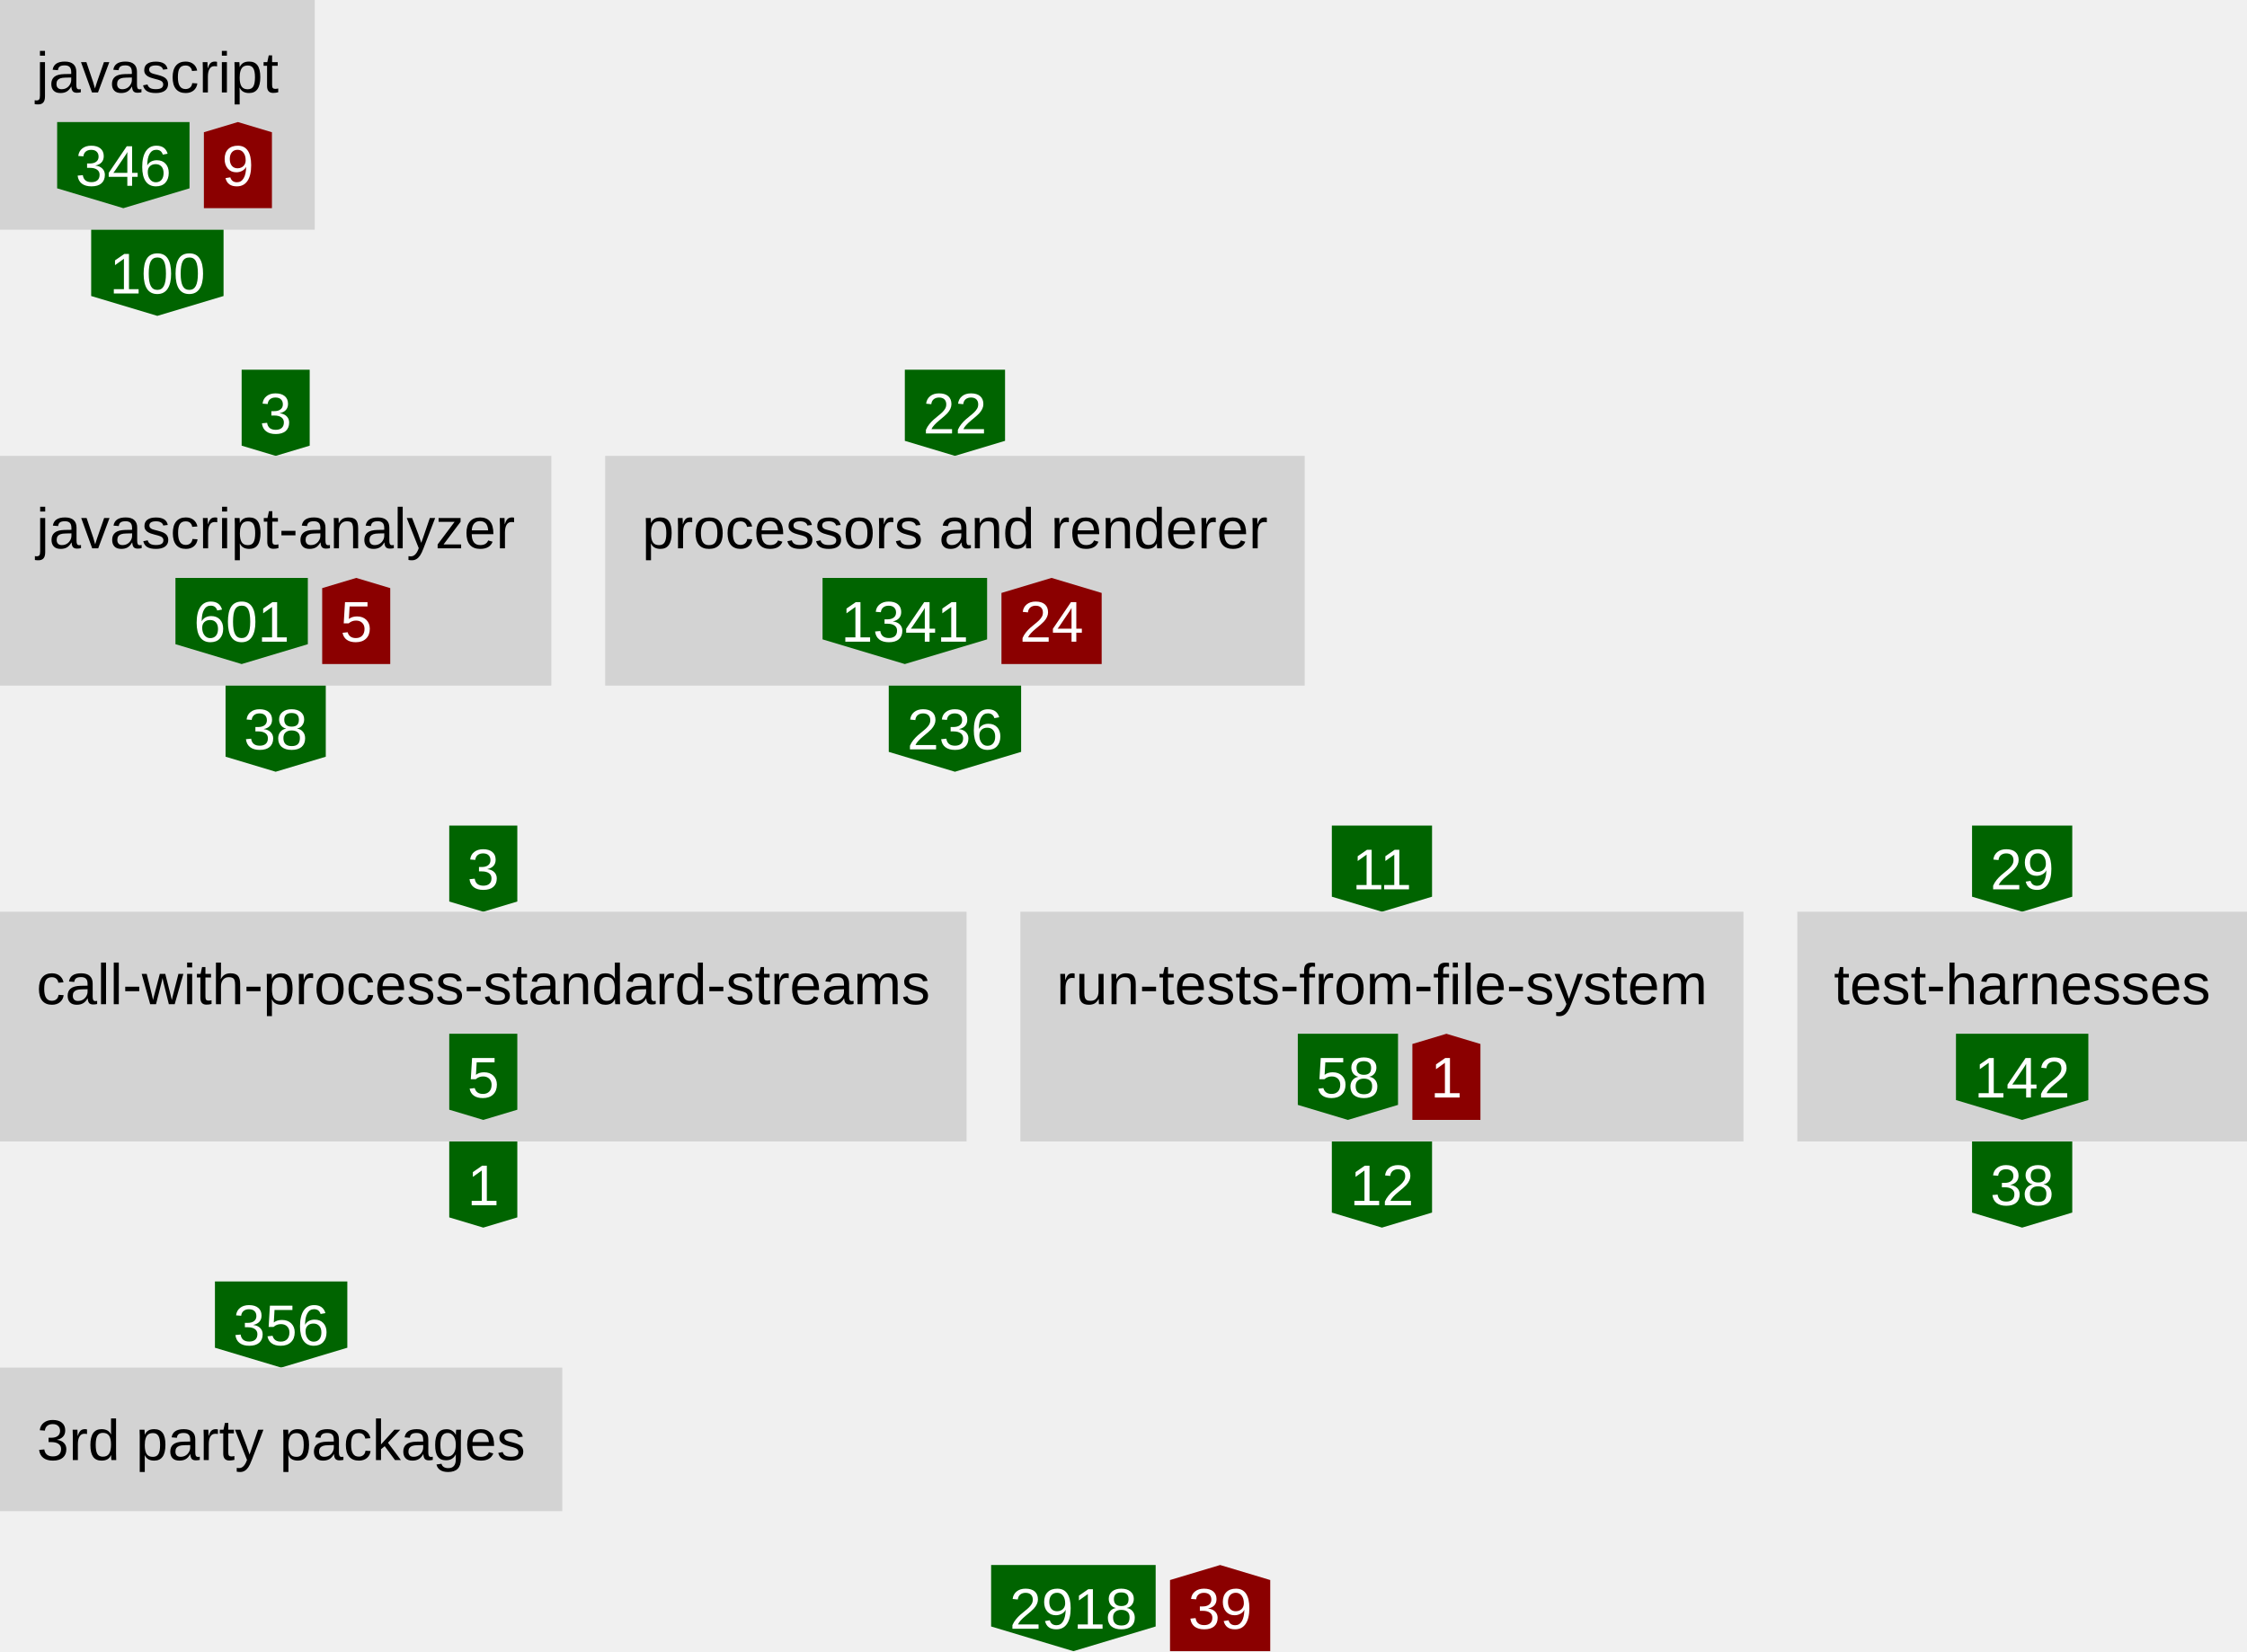
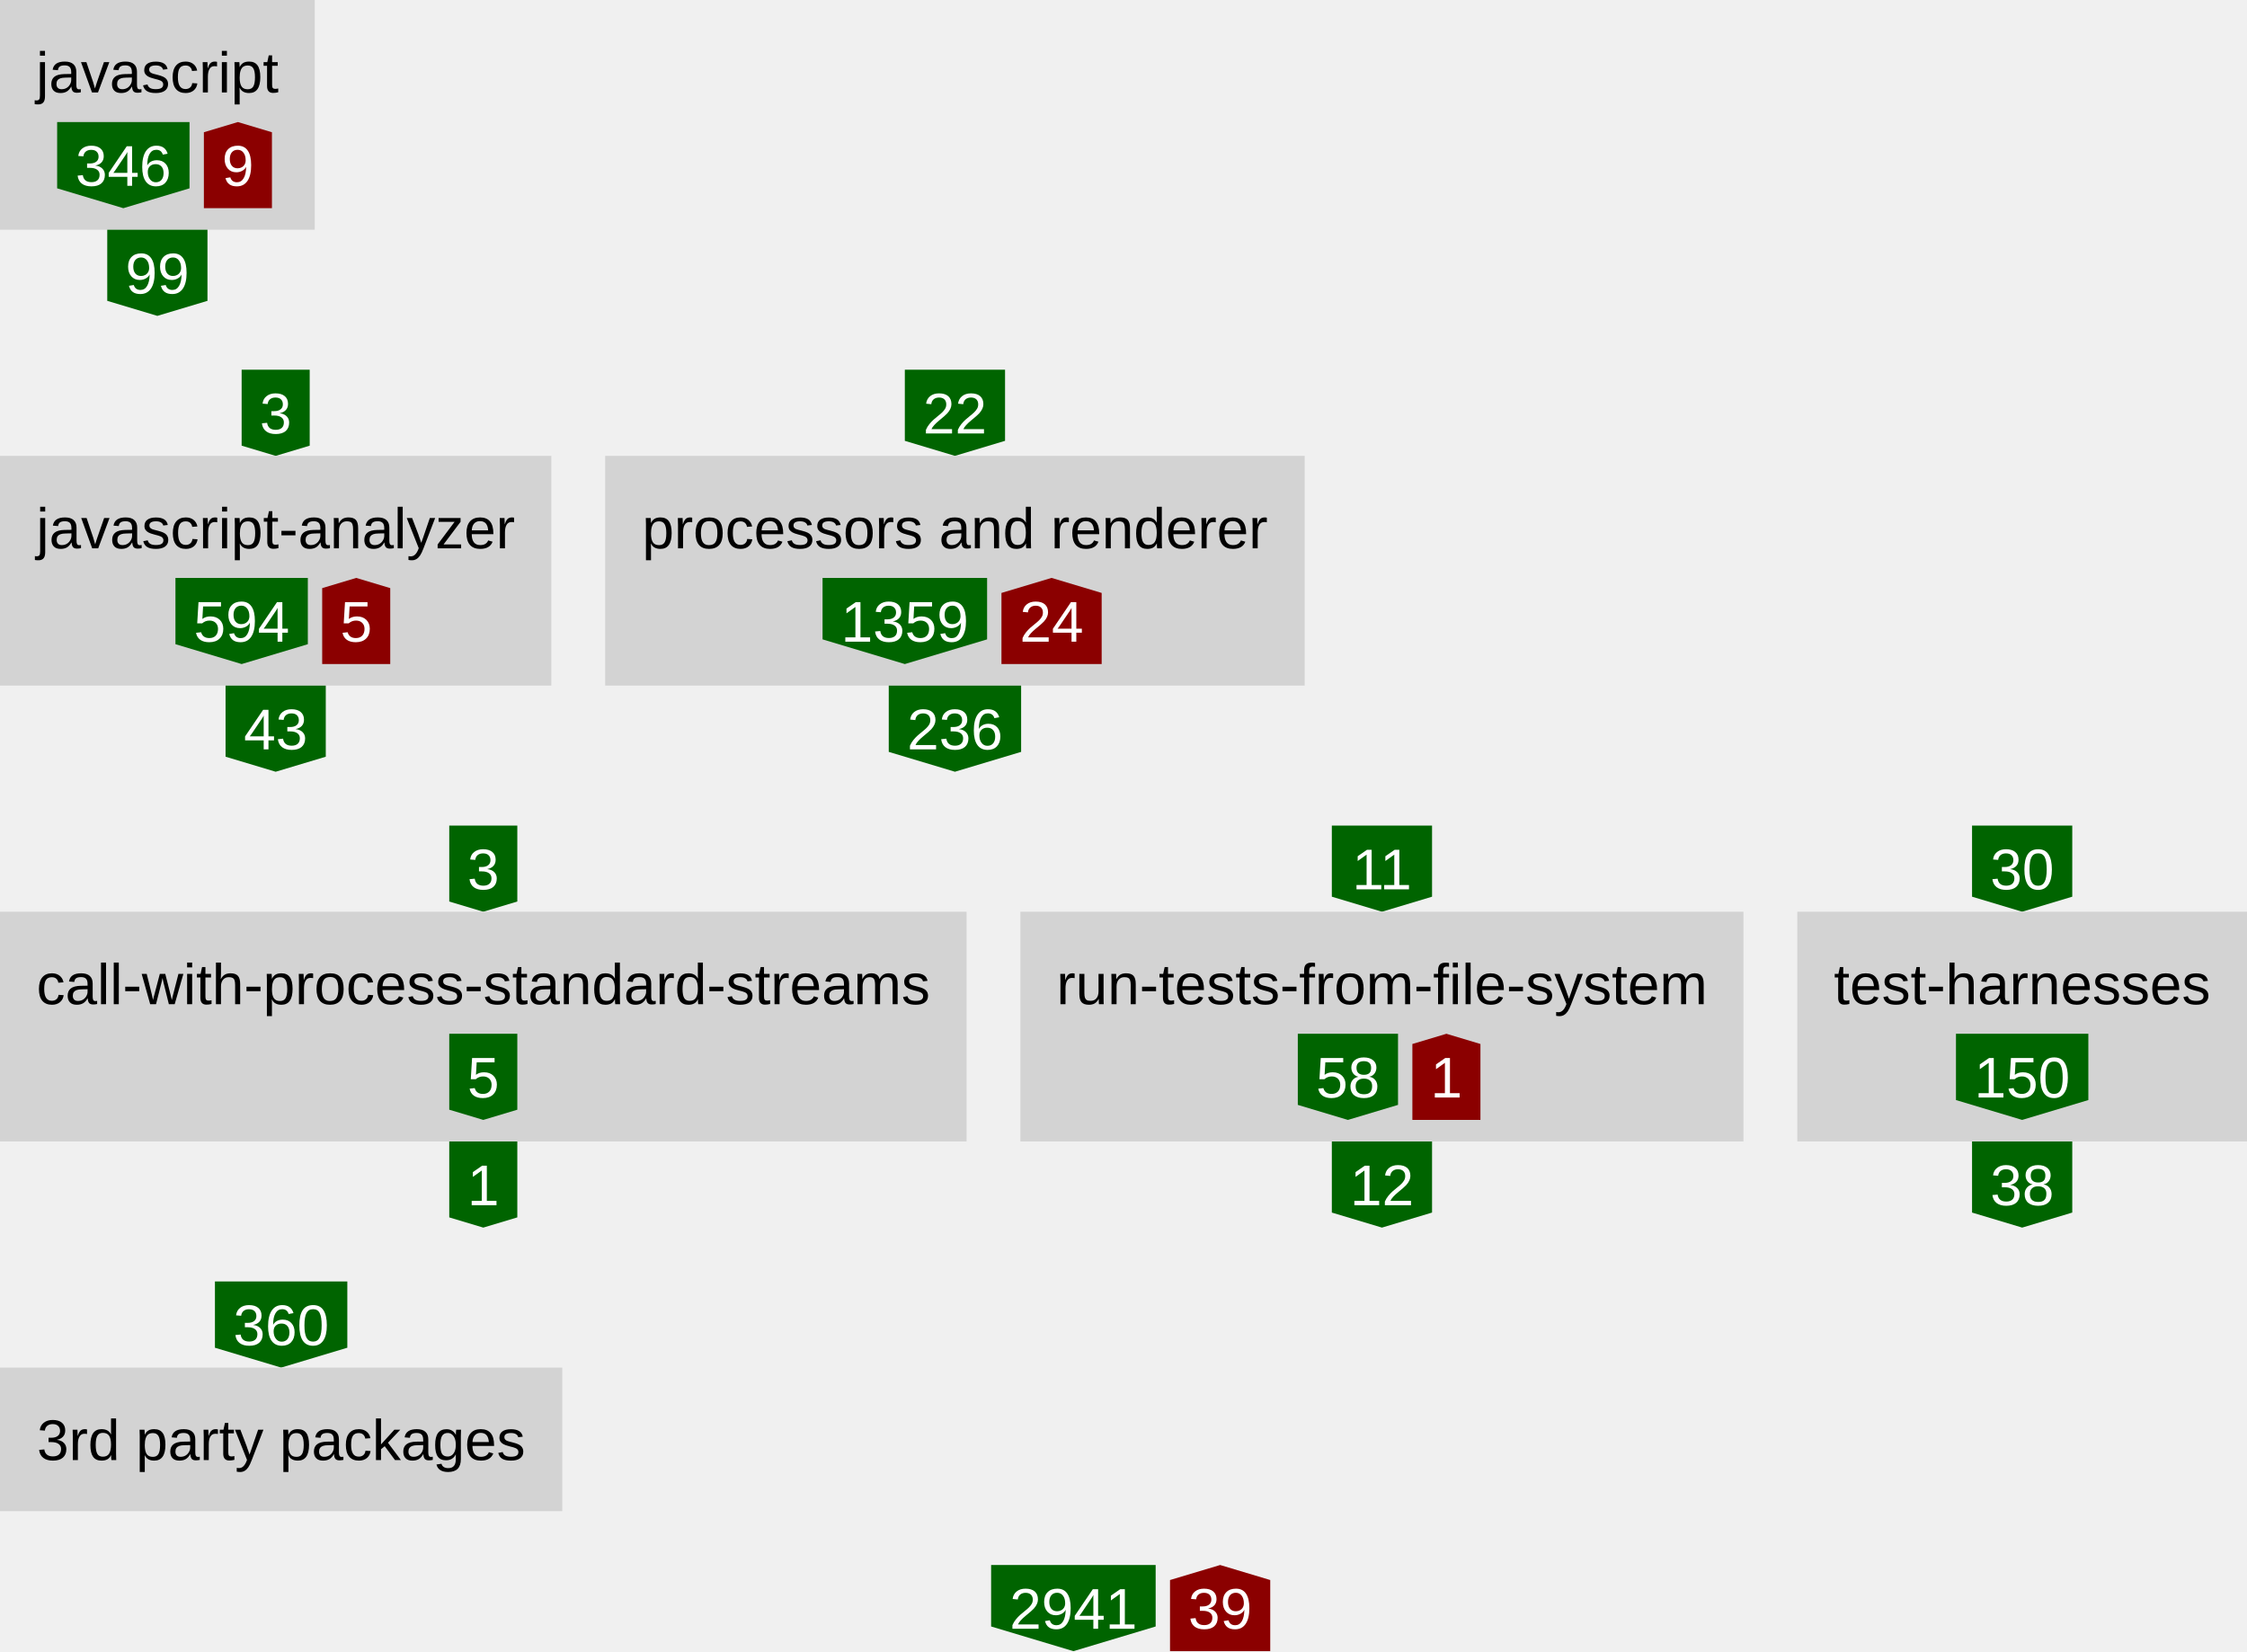
<svg xmlns="http://www.w3.org/2000/svg" height="460" width="626">
  <defs>
    <style type="text/css">text{font-family:arial;font-size:16px}g.anonymous&gt;text{font-style:italic}g.parent&gt;rect{fill:none;stroke:gray}g.item&gt;rect{fill:lightgray}g.item&gt;text{text-anchor:middle}g.dependency&gt;text{fill:white;text-anchor:middle}</style>
  </defs>
  <symbol id="down-arrow" preserveAspectRatio="xMidYMax slice" viewBox="0,0,1,1">
    <polygon fill="darkgreen" points="0,0.85 0,0 1,0 1,0.85 0.5,1" />
  </symbol>
  <symbol id="right-arrow" preserveAspectRatio="xMaxYMid slice" viewBox="0,0,1,1">
    <polygon fill="darkred" points="0.85,0 0,0 0,1 0.85,1 1,0.5" />
  </symbol>
  <symbol id="up-arrow" preserveAspectRatio="xMidYMin slice" viewBox="0,0,1,1">
    <polygon fill="darkred" points="0,0.15 0,1 1,1 1,0.15 0.5,0" />
  </symbol>
  <g class="item">
    <rect height="64" width="87.68" />
    <text x="43.84" y="25.76">javascript</text>
    <g class="dependency">
      <use href="#down-arrow" height="24" width="36.88" x="15.92" y="34" />
      <text x="34.36" y="51.76">346</text>
    </g>
    <g class="dependency">
      <use href="#up-arrow" height="24" width="18.96" x="56.8" y="34" />
      <text x="66.28" y="51.76">9</text>
    </g>
  </g>
  <g class="dependency">
-     <use href="#down-arrow" height="24" width="36.88" x="25.4" y="64" />
-     <text x="43.84" y="81.76">100</text>
+     <use href="#down-arrow" height="24" width="27.92" x="29.88" y="64" />
+     <text x="43.84" y="81.76">99</text>
  </g>
  <g class="dependency">
    <use href="#down-arrow" height="24" width="18.96" x="67.32" y="103" />
    <text x="76.8" y="120.76">3</text>
  </g>
  <g class="item">
    <rect height="64" width="153.6" y="127" />
    <text x="76.8" y="152.76">javascript-analyzer</text>
    <g class="dependency">
      <use href="#down-arrow" height="24" width="36.88" x="48.88" y="161" />
-       <text x="67.32" y="178.76">601</text>
+       <text x="67.32" y="178.76">594</text>
    </g>
    <g class="dependency">
      <use href="#up-arrow" height="24" width="18.96" x="89.76" y="161" />
      <text x="99.24" y="178.76">5</text>
    </g>
  </g>
  <g class="dependency">
    <use href="#down-arrow" height="24" width="27.92" x="62.84" y="191" />
-     <text x="76.8" y="208.76">38</text>
+     <text x="76.8" y="208.76">43</text>
  </g>
  <g class="dependency">
    <use href="#down-arrow" height="24" width="27.92" x="252.08" y="103" />
    <text x="266.04" y="120.76">22</text>
  </g>
  <g class="item">
    <rect height="64" width="194.88" x="168.6" y="127" />
    <text x="266.04" y="152.76">processors and renderer</text>
    <g class="dependency">
      <use href="#down-arrow" height="24" width="45.84" x="229.16" y="161" />
-       <text x="252.08" y="178.76">1341</text>
+       <text x="252.08" y="178.76">1359</text>
    </g>
    <g class="dependency">
      <use href="#up-arrow" height="24" width="27.92" x="279" y="161" />
      <text x="292.96" y="178.76">24</text>
    </g>
  </g>
  <g class="dependency">
    <use href="#down-arrow" height="24" width="36.88" x="247.6" y="191" />
    <text x="266.04" y="208.76">236</text>
  </g>
  <g class="dependency">
    <use href="#down-arrow" height="24" width="18.96" x="125.16" y="230" />
    <text x="134.64" y="247.76">3</text>
  </g>
  <g class="item">
    <rect height="64" width="269.28" y="254" />
    <text x="134.64" y="279.76">call-with-process-standard-streams</text>
    <g class="dependency">
      <use href="#down-arrow" height="24" width="18.96" x="125.16" y="288" />
      <text x="134.64" y="305.76">5</text>
    </g>
  </g>
  <g class="dependency">
    <use href="#down-arrow" height="24" width="18.96" x="125.16" y="318" />
    <text x="134.64" y="335.76">1</text>
  </g>
  <g class="dependency">
    <use href="#down-arrow" height="24" width="27.92" x="371.04" y="230" />
    <text x="385" y="247.76">11</text>
  </g>
  <g class="item">
    <rect height="64" width="201.44" x="284.28" y="254" />
    <text x="385" y="279.76">run-tests-from-file-system</text>
    <g class="dependency">
      <use href="#down-arrow" height="24" width="27.92" x="361.56" y="288" />
      <text x="375.52" y="305.76">58</text>
    </g>
    <g class="dependency">
      <use href="#up-arrow" height="24" width="18.96" x="393.48" y="288" />
      <text x="402.96" y="305.76">1</text>
    </g>
  </g>
  <g class="dependency">
    <use href="#down-arrow" height="24" width="27.92" x="371.04" y="318" />
    <text x="385" y="335.76">12</text>
  </g>
  <g class="dependency">
    <use href="#down-arrow" height="24" width="27.92" x="549.4" y="230" />
-     <text x="563.36" y="247.76">29</text>
+     <text x="563.36" y="247.76">30</text>
  </g>
  <g class="item">
    <rect height="64" width="125.28" x="500.72" y="254" />
    <text x="563.36" y="279.76">test-harnesses</text>
    <g class="dependency">
      <use href="#down-arrow" height="24" width="36.88" x="544.92" y="288" />
-       <text x="563.36" y="305.76">142</text>
+       <text x="563.36" y="305.76">150</text>
    </g>
  </g>
  <g class="dependency">
    <use href="#down-arrow" height="24" width="27.92" x="549.4" y="318" />
    <text x="563.36" y="335.76">38</text>
  </g>
  <g class="dependency">
    <use href="#down-arrow" height="24" width="36.88" x="59.88" y="357" />
-     <text x="78.32" y="374.76">356</text>
+     <text x="78.32" y="374.76">360</text>
  </g>
  <g class="item">
    <rect height="40" width="156.64" y="381" />
    <text x="78.32" y="406.76">3rd party packages</text>
  </g>
  <g class="dependency">
    <use href="#down-arrow" height="24" width="45.84" x="276.12" y="436" />
-     <text x="299.04" y="453.76">2918</text>
+     <text x="299.04" y="453.76">2941</text>
  </g>
  <g class="dependency">
    <use href="#up-arrow" height="24" width="27.92" x="325.96" y="436" />
    <text x="339.92" y="453.76">39</text>
  </g>
</svg>
